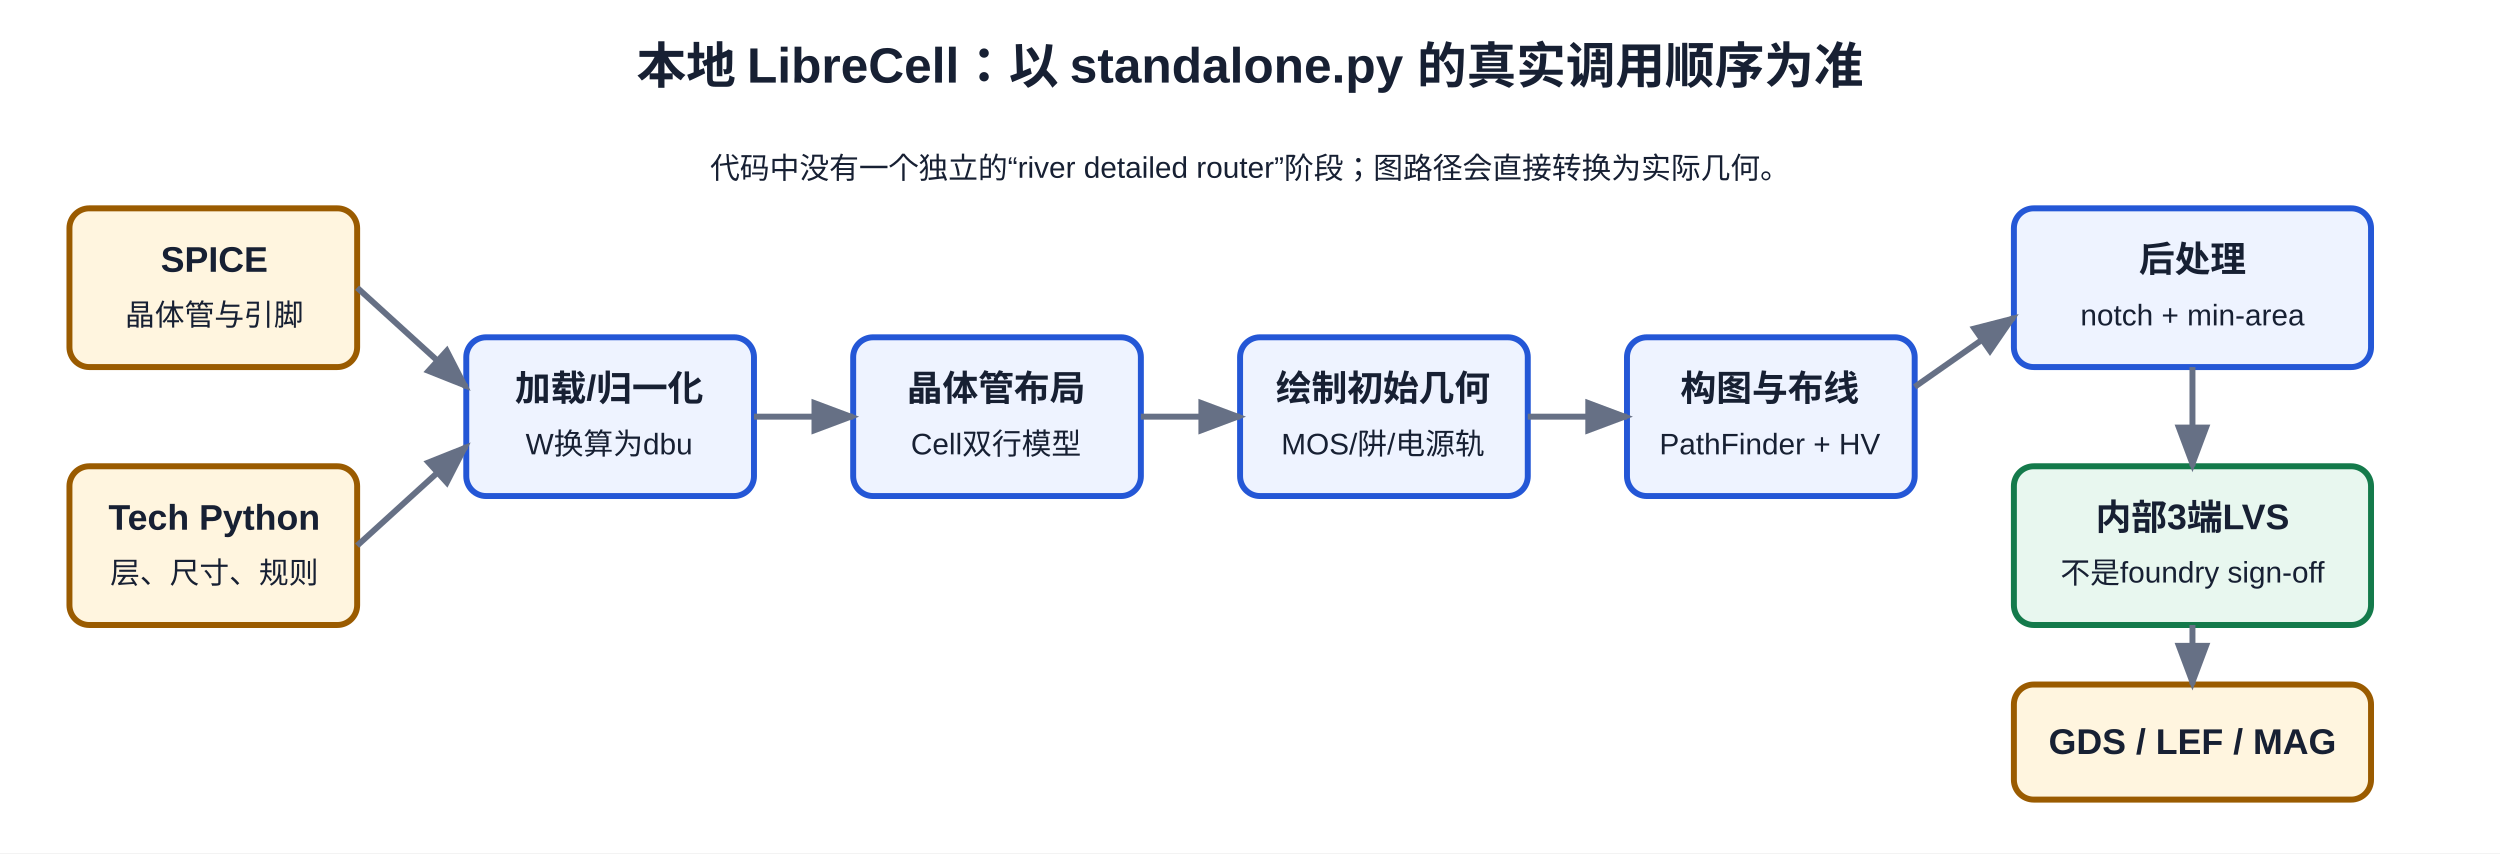
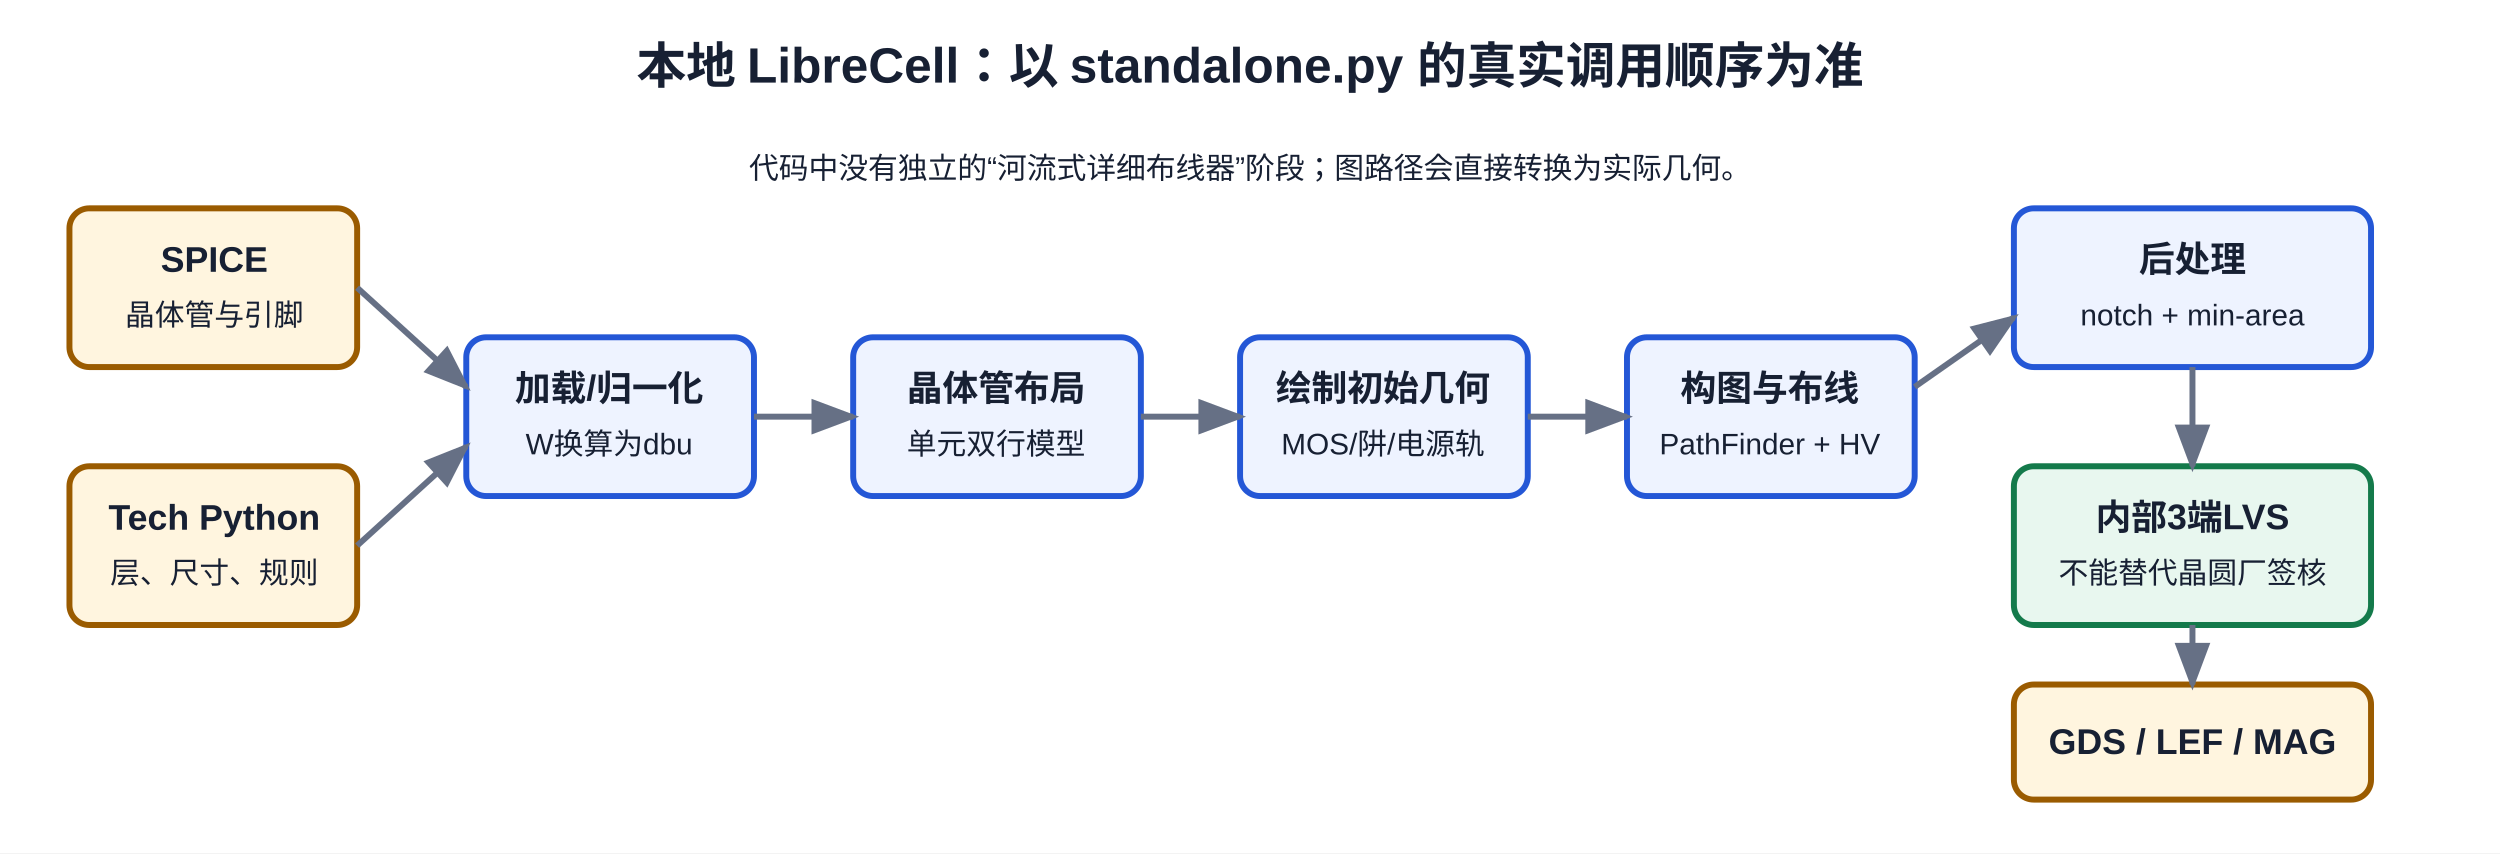
<svg xmlns="http://www.w3.org/2000/svg" viewBox="0 0 1260 430" role="img" aria-labelledby="title desc">
  <style>text{font-family:Arial,"Noto Sans SC",sans-serif;fill:#172033}.title{font-size:25px;font-weight:700}.box{fill:#eef3ff;stroke:#2457d6;stroke-width:3}.verify{fill:#e8f7ef;stroke:#147a4b;stroke-width:3}.out{fill:#fff5df;stroke:#9a5b00;stroke-width:3}.label{font-size:18px;font-weight:700}.small{font-size:15px}.arrow{stroke:#667085;stroke-width:3;marker-end:url(#arrow)}</style>
  <defs>
    <marker id="arrow" markerWidth="10" markerHeight="10" refX="7" refY="3" orient="auto">
      <path d="M0,0 L0,6 L8,3 z" fill="#667085" />
    </marker>
  </defs>
  <rect width="1260" height="430" fill="#fff" />
  <text x="630" y="42" text-anchor="middle" class="title">本地 LibreCell：以 standalone.py 的真实调用顺序为准</text>
  <rect x="35" y="105" width="145" height="80" rx="10" class="out" />
  <text x="108" y="137" text-anchor="middle" class="label">SPICE</text>
  <text x="108" y="164" text-anchor="middle" class="small">晶体管与引脚</text>
  <rect x="35" y="235" width="145" height="80" rx="10" class="out" />
  <text x="108" y="267" text-anchor="middle" class="label">Tech Python</text>
  <text x="108" y="294" text-anchor="middle" class="small">层、尺寸、规则</text>
  <rect x="235" y="170" width="145" height="80" rx="10" class="box" />
  <text x="307" y="202" text-anchor="middle" class="label">加载/归一化</text>
  <text x="307" y="229" text-anchor="middle" class="small">W换算为dbu</text>
  <rect x="430" y="170" width="145" height="80" rx="10" class="box" />
  <text x="502" y="202" text-anchor="middle" class="label">晶体管布局</text>
-   <text x="502" y="229" text-anchor="middle" class="small">Cell双行模型</text>
+   <text x="502" y="229" text-anchor="middle" class="small">单元双行模型</text>
  <rect x="625" y="170" width="145" height="80" rx="10" class="box" />
  <text x="697" y="202" text-anchor="middle" class="label">绘制初始几何</text>
  <text x="697" y="229" text-anchor="middle" class="small">MOS/阱/电源轨</text>
  <rect x="820" y="170" width="145" height="80" rx="10" class="box" />
  <text x="892" y="202" text-anchor="middle" class="label">构图与布线</text>
  <text x="892" y="229" text-anchor="middle" class="small">PathFinder + HV</text>
  <rect x="1015" y="105" width="180" height="80" rx="10" class="box" />
  <text x="1105" y="137" text-anchor="middle" class="label">后处理</text>
  <text x="1105" y="164" text-anchor="middle" class="small">notch + min-area</text>
  <rect x="1015" y="235" width="180" height="80" rx="10" class="verify" />
  <text x="1105" y="267" text-anchor="middle" class="label">内部3端LVS</text>
-   <text x="1105" y="294" text-anchor="middle" class="small">不是foundry sign-off</text>
+   <text x="1105" y="294" text-anchor="middle" class="small">不能替代晶圆厂签核</text>
  <rect x="1015" y="345" width="180" height="58" rx="10" class="out" />
  <text x="1105" y="380" text-anchor="middle" class="label">GDS / LEF / MAG</text>
  <line x1="180" y1="145" x2="235" y2="195" class="arrow" />
  <line x1="180" y1="275" x2="235" y2="225" class="arrow" />
  <line x1="380" y1="210" x2="430" y2="210" class="arrow" />
  <line x1="575" y1="210" x2="625" y2="210" class="arrow" />
  <line x1="770" y1="210" x2="820" y2="210" class="arrow" />
  <line x1="965" y1="195" x2="1015" y2="160" class="arrow" />
  <line x1="1105" y1="185" x2="1105" y2="235" class="arrow" />
  <line x1="1105" y1="315" x2="1105" y2="345" class="arrow" />
-   <text x="630" y="90" text-anchor="middle" class="small">代码中没有一个独立的“river detailed router”阶段；图路径会直接转换为实际几何。</text>
+   <text x="630" y="90" text-anchor="middle" class="small">代码中没有独立的“河流式详细布线器”阶段；图路径会直接转换为实际几何。</text>
</svg>
